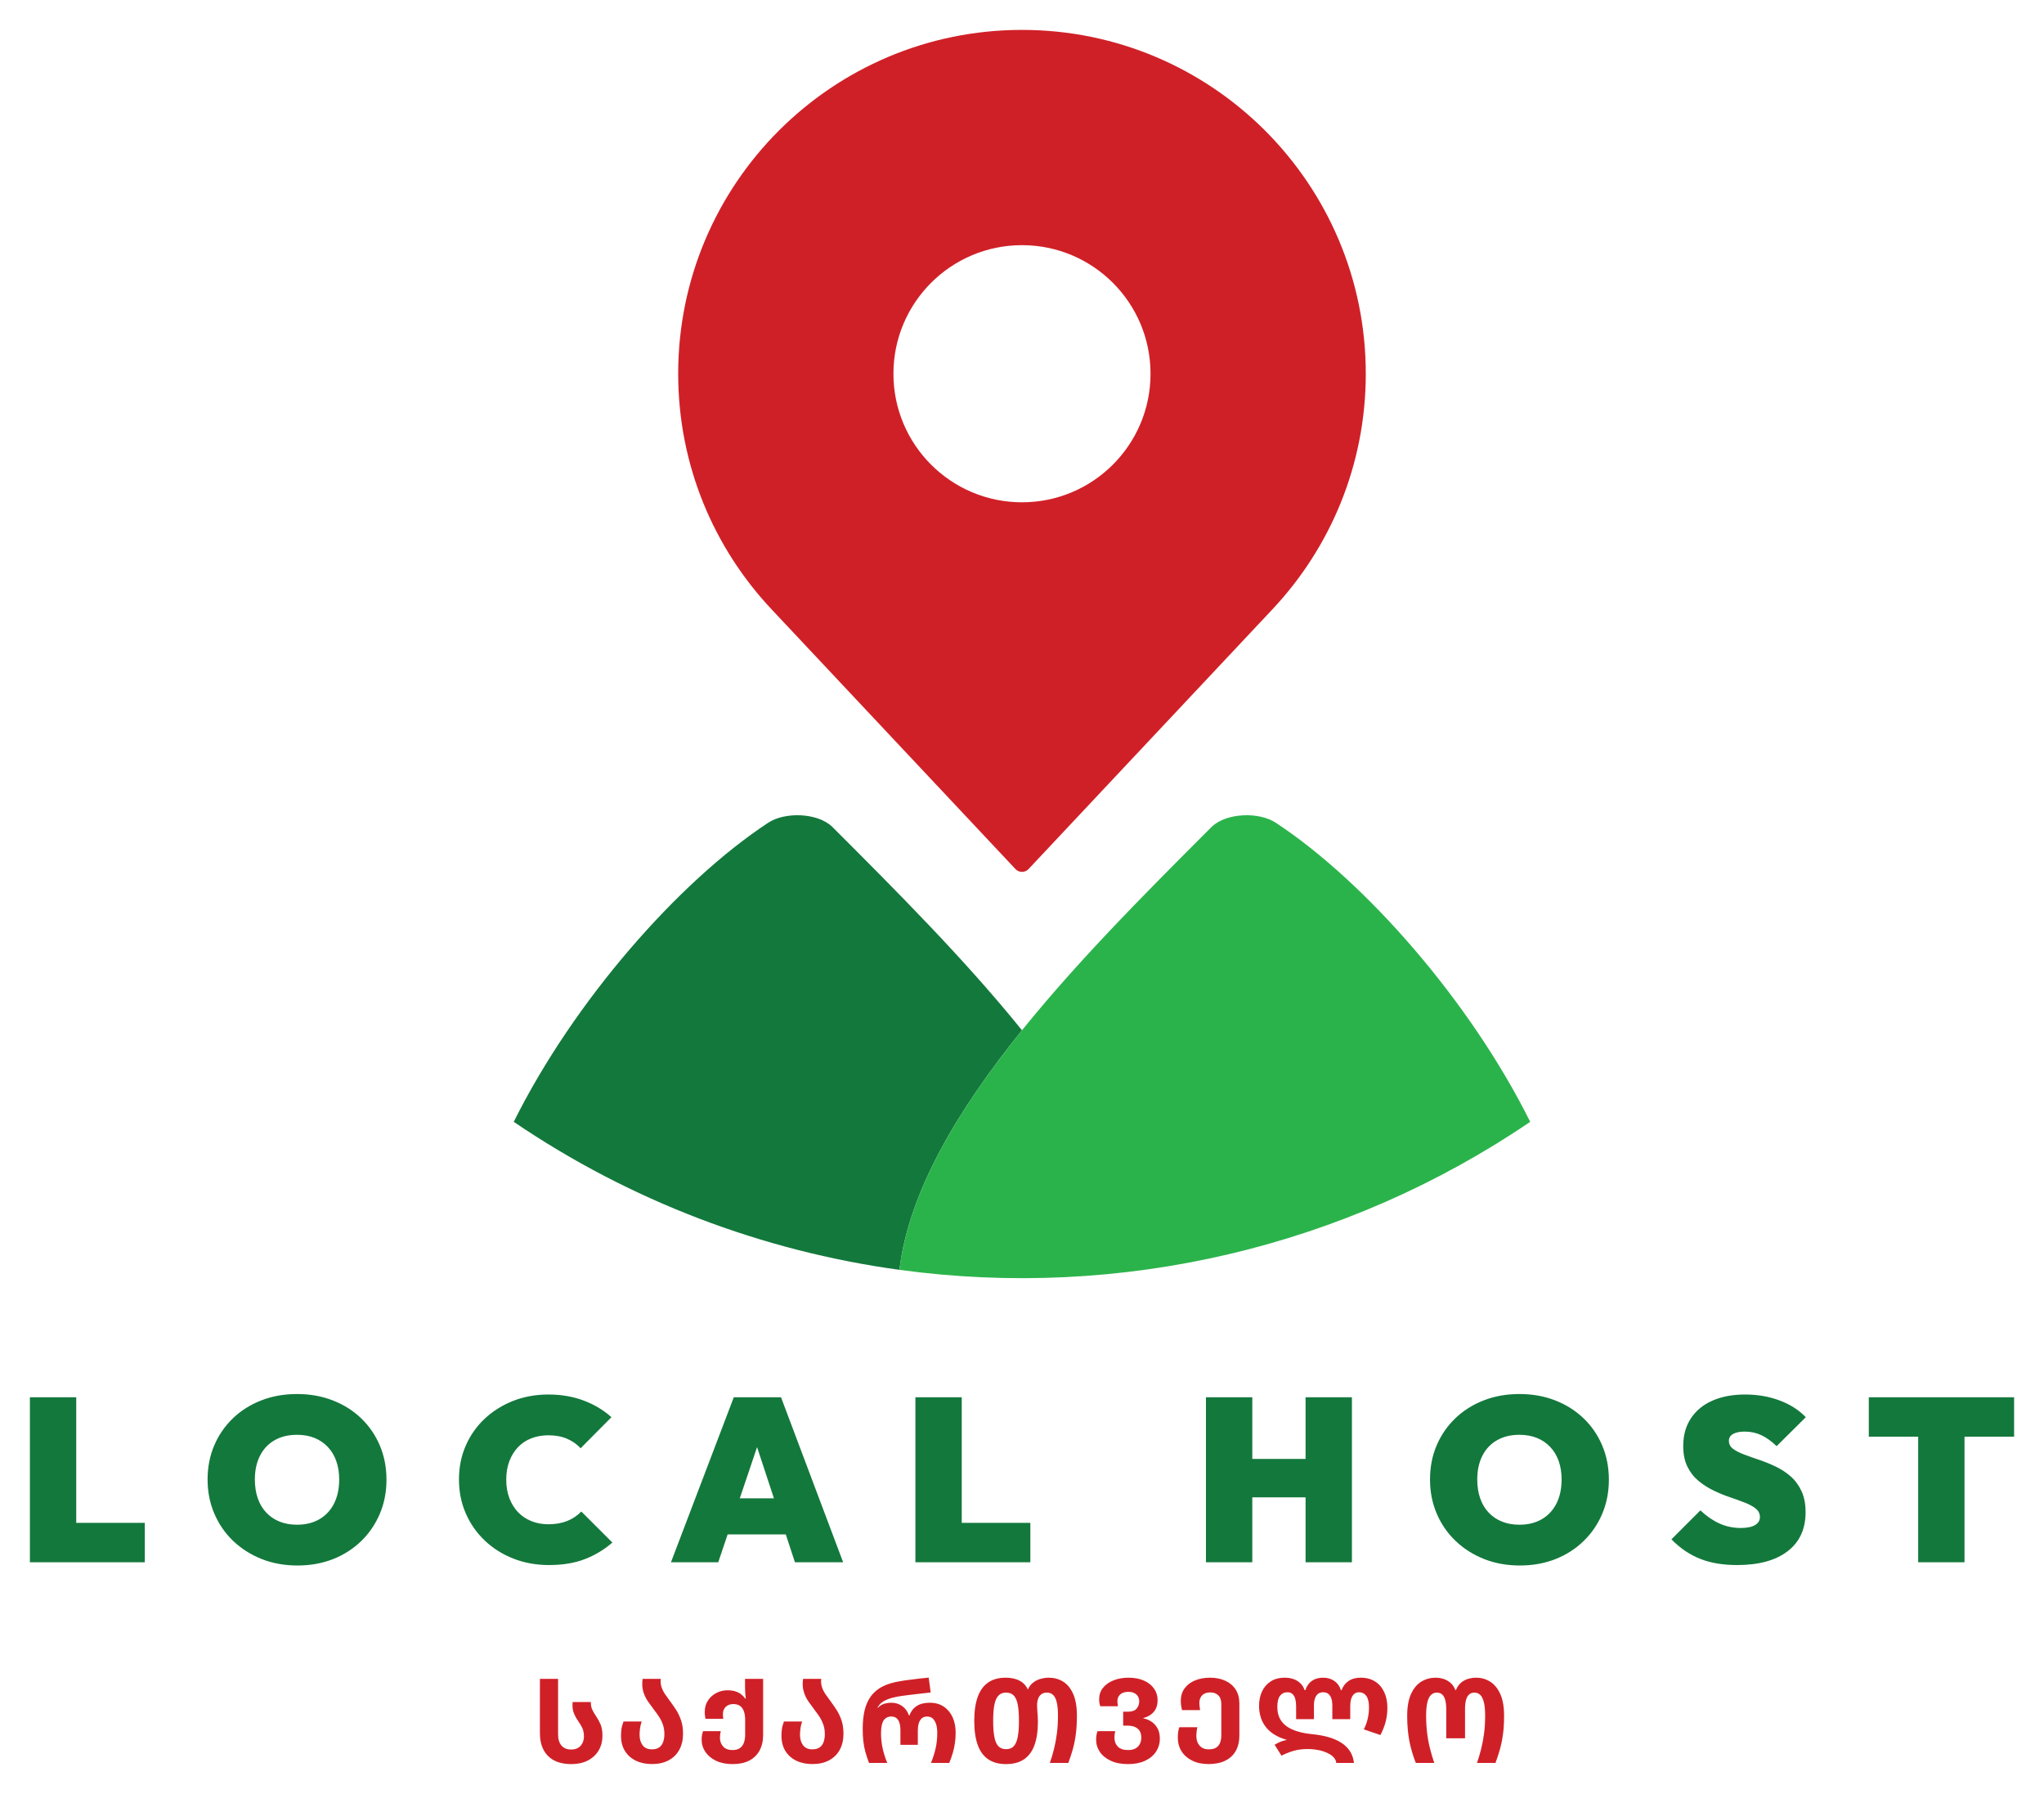
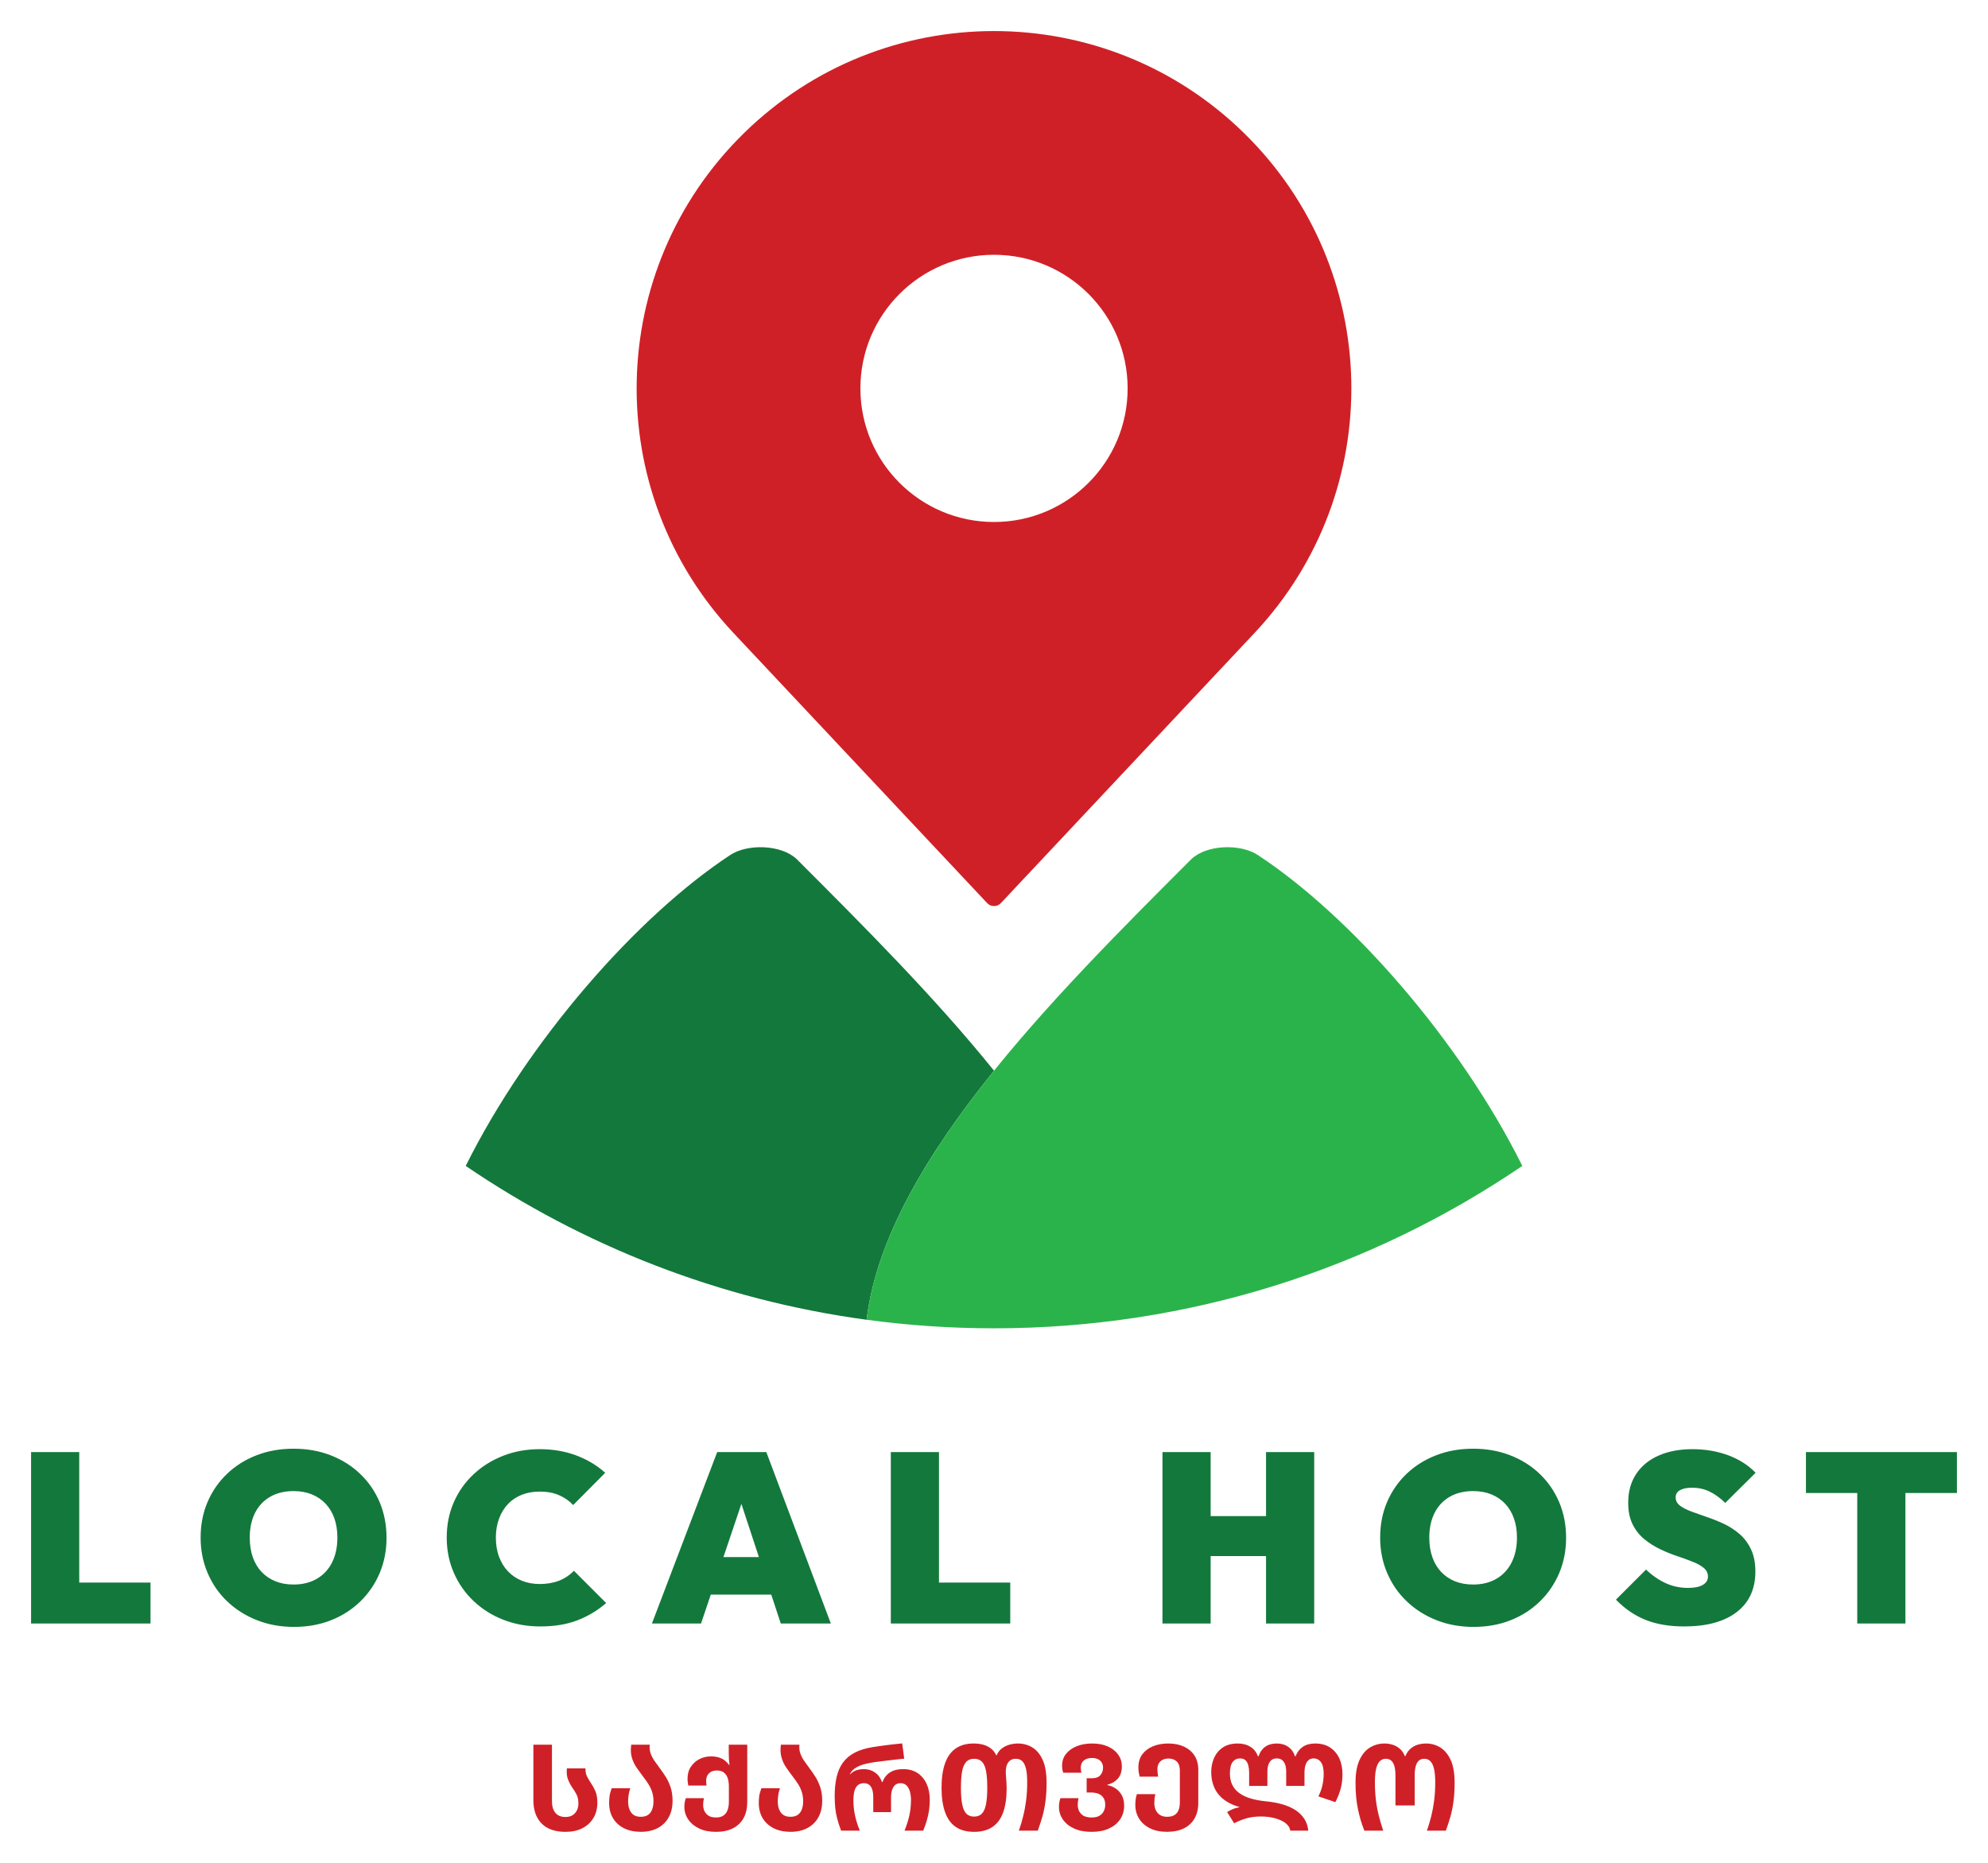
- <svg xmlns="http://www.w3.org/2000/svg" viewBox="0 0 546.97 480.02" role="img" aria-label="Local Host — Current mark, redrawn (stacked)">
-   <path fill="#13783C" d="M137.48 300.17C153.48 268 181.48 236 205.48 220.2C209.88 217.2 218.68 217.4 222.68 221.2C239.67 238.19 258.17 256.69 273.48 275.67C256.35 296.92 243.22 318.77 240.68 339.77C203.98 334.74 168.61 321.32 137.48 300.17ZM406.72 418.88Q401.51 418.88 397.14 417.15Q392.77 415.41 389.52 412.31Q386.26 409.21 384.46 404.99Q382.67 400.78 382.67 395.88Q382.67 390.92 384.43 386.77Q386.2 382.61 389.42 379.51Q392.65 376.41 397.02 374.71Q401.39 373 406.6 373Q411.81 373 416.18 374.71Q420.55 376.41 423.77 379.51Q427 382.61 428.76 386.8Q430.53 390.98 430.53 395.94Q430.53 400.84 428.76 405.02Q427 409.21 423.77 412.34Q420.55 415.47 416.21 417.18Q411.87 418.88 406.72 418.88ZM79.61 418.88Q74.4 418.88 70.03 417.15Q65.66 415.41 62.4 412.31Q59.15 409.21 57.35 404.99Q55.55 400.78 55.55 395.88Q55.55 390.92 57.32 386.77Q59.09 382.61 62.31 379.51Q65.54 376.41 69.91 374.71Q74.28 373 79.49 373Q84.69 373 89.06 374.71Q93.44 376.41 96.66 379.51Q99.88 382.61 101.65 386.8Q103.42 390.98 103.42 395.94Q103.42 400.84 101.65 405.02Q99.88 409.21 96.66 412.34Q93.44 415.47 89.1 417.18Q84.76 418.88 79.61 418.88ZM322.71 418.01V373.87H335.11V390.36H349.37V373.87H361.77V418.01H349.37V400.65H335.11V418.01ZM179.55 418.01 196.36 373.87H209L225.62 418.01H212.72L210.28 410.57H194.71L192.2 418.01ZM464.82 418.76Q459.17 418.76 454.99 417.11Q450.8 415.47 447.27 411.88L455.02 404.13Q457.44 406.42 460.1 407.63Q462.77 408.84 465.81 408.84Q468.35 408.84 469.65 408.06Q470.95 407.29 470.95 405.92Q470.95 404.56 469.84 403.66Q468.72 402.76 466.89 402.05Q465.06 401.34 462.86 400.59Q460.66 399.85 458.49 398.79Q456.32 397.74 454.49 396.22Q452.66 394.7 451.55 392.44Q450.43 390.18 450.43 386.89Q450.43 382.61 452.48 379.51Q454.52 376.41 458.24 374.77Q461.96 373.13 466.99 373.13Q471.95 373.13 476.19 374.71Q480.44 376.29 483.23 379.2L475.42 386.95Q473.37 384.97 471.33 384.01Q469.28 383.05 466.86 383.05Q464.94 383.05 463.79 383.67Q462.65 384.29 462.65 385.53Q462.65 386.83 463.76 387.66Q464.88 388.5 466.71 389.18Q468.54 389.87 470.74 390.61Q472.94 391.35 475.11 392.38Q477.28 393.4 479.11 394.98Q480.94 396.56 482.05 398.92Q483.17 401.27 483.17 404.62Q483.17 411.38 478.36 415.07Q473.56 418.76 464.82 418.76ZM146.88 418.76Q141.8 418.76 137.42 417.05Q133.05 415.35 129.77 412.25Q126.48 409.15 124.65 404.96Q122.82 400.78 122.82 395.88Q122.82 390.92 124.65 386.77Q126.48 382.61 129.74 379.57Q132.99 376.54 137.33 374.83Q141.67 373.13 146.76 373.13Q151.9 373.13 156.18 374.74Q160.46 376.35 163.62 379.2L155.37 387.51Q153.89 385.9 151.75 384.97Q149.61 384.04 146.76 384.04Q144.28 384.04 142.2 384.84Q140.12 385.65 138.63 387.2Q137.15 388.75 136.31 390.95Q135.47 393.15 135.47 395.88Q135.47 398.67 136.31 400.87Q137.15 403.07 138.63 404.62Q140.12 406.17 142.2 407.01Q144.28 407.85 146.76 407.85Q149.55 407.85 151.75 406.98Q153.95 406.11 155.56 404.44L163.87 412.74Q160.58 415.6 156.49 417.18Q152.4 418.76 146.88 418.76ZM513.3 418.01V384.41H500.09V373.87H538.97V384.41H525.7V418.01ZM8 418.01V373.87H20.4V407.47H38.75V418.01ZM244.96 418.01V373.87H257.36V407.47H275.72V418.01ZM406.6 407.97Q410.07 407.97 412.61 406.48Q415.15 404.99 416.52 402.27Q417.88 399.54 417.88 395.88Q417.88 393.15 417.11 390.95Q416.33 388.75 414.84 387.17Q413.36 385.59 411.28 384.75Q409.2 383.91 406.6 383.91Q403.13 383.91 400.58 385.37Q398.04 386.83 396.68 389.52Q395.31 392.22 395.31 395.88Q395.31 398.67 396.09 400.9Q396.86 403.13 398.35 404.71Q399.84 406.3 401.92 407.13Q403.99 407.97 406.6 407.97ZM79.49 407.97Q82.96 407.97 85.5 406.48Q88.04 404.99 89.41 402.27Q90.77 399.54 90.77 395.88Q90.77 393.15 89.99 390.95Q89.22 388.75 87.73 387.17Q86.24 385.59 84.17 384.75Q82.09 383.91 79.49 383.91Q76.01 383.91 73.47 385.37Q70.93 386.83 69.57 389.52Q68.2 392.22 68.2 395.88Q68.2 398.67 68.98 400.9Q69.75 403.13 71.24 404.71Q72.73 406.3 74.8 407.13Q76.88 407.97 79.49 407.97ZM207.1 400.9 202.59 387.2 197.97 400.9ZM306.28 339.77 306.28 339.77C301.79 340.38 297.28 340.87 292.78 341.23C297.3 340.87 301.8 340.38 306.28 339.77Z" />
-   <path fill="#2BB34B" d="M409.48 300.17C360.04 333.76 299.91 347.87 240.68 339.77C245.48 300 288.28 257.2 324.28 221.2C328.28 217.4 337.08 217.2 341.48 220.2C365.48 236 393.48 268 409.48 300.17Z" />
-   <path fill="#D02027" d="M365.48 100C365.48 124.44 355.95 146.65 340.41 163.13L275.24 232.53L275.23 232.54L275.23 232.54C274.79 233 274.17 233.29 273.48 233.29C272.8 233.29 272.18 233 271.74 232.54L271.73 232.54L271.73 232.53L206.56 163.13C191.01 146.65 181.48 124.44 181.48 100C181.48 49.19 222.67 8 273.48 8C324.29 8 365.48 49.19 365.48 100ZM307.88 100C307.88 81 292.48 65.6 273.48 65.6C254.49 65.6 239.08 81 239.08 100C239.08 119 254.49 134.4 273.48 134.4C292.48 134.4 307.88 119 307.88 100ZM280.66 448.9Q282.77 448.9 284.47 449.94Q286.16 450.98 287.17 453.22Q288.18 455.46 288.18 459.13Q288.18 461.92 287.88 464.08Q287.59 466.25 287.07 468.08Q286.55 469.91 285.88 471.71H280.94Q281.56 469.91 282.05 467.98Q282.53 466.05 282.82 463.84Q283.11 461.64 283.11 459.06Q283.11 456.77 282.77 455.42Q282.43 454.06 281.77 453.48Q281.11 452.89 280.14 452.89Q279.23 452.89 278.64 453.35Q278.06 453.8 277.79 454.56Q277.52 455.31 277.52 456.27Q277.52 456.99 277.58 457.69Q277.64 458.38 277.69 459.1Q277.74 459.83 277.74 460.67Q277.74 464.42 276.82 466.95Q275.9 469.48 274.01 470.75Q272.12 472.02 269.22 472.02Q266.33 472.02 264.44 470.73Q262.55 469.45 261.63 466.88Q260.71 464.31 260.71 460.46Q260.71 456.6 261.64 454.03Q262.57 451.46 264.44 450.18Q266.31 448.9 269.11 448.9Q270.4 448.9 271.54 449.2Q272.68 449.5 273.59 450.18Q274.49 450.86 275.01 452H275.1Q275.61 450.83 276.54 450.15Q277.46 449.47 278.55 449.19Q279.65 448.9 280.66 448.9ZM357.58 471.71Q357.52 471 357.05 470.41Q356.58 469.82 355.83 469.37Q355.08 468.92 354.13 468.61Q353.18 468.3 352.11 468.15Q351.04 467.99 349.98 467.99Q347.67 467.99 345.94 468.54Q344.22 469.08 342.93 469.77L341.08 466.84Q341.53 466.57 342.03 466.32Q342.53 466.07 343.1 465.88Q343.66 465.68 344.24 465.59V465.5Q342.44 464.99 341.07 464.15Q339.7 463.31 338.78 462.15Q337.85 461 337.39 459.54Q336.92 458.09 336.92 456.39Q336.92 454.3 337.7 452.61Q338.48 450.91 340.02 449.91Q341.55 448.9 343.84 448.9Q345.81 448.9 347.19 449.78Q348.57 450.65 349.13 452.23H349.31Q349.86 450.6 351.06 449.75Q352.26 448.9 354.07 448.9Q355.83 448.9 357.09 449.79Q358.34 450.67 358.82 452.23H359Q359.59 450.65 360.88 449.78Q362.16 448.9 364.12 448.9Q366.4 448.9 367.99 449.93Q369.58 450.96 370.42 452.77Q371.26 454.59 371.26 456.92Q371.26 458.93 370.8 460.67Q370.35 462.42 369.4 464.24L364.96 462.73Q365.71 461.23 366.02 459.78Q366.34 458.33 366.34 456.84Q366.34 454.77 365.62 453.78Q364.91 452.8 363.7 452.8Q362.88 452.8 362.34 453.28Q361.81 453.77 361.56 454.61Q361.32 455.45 361.32 456.52V460H356.53V456.25Q356.53 455.3 356.29 454.52Q356.04 453.74 355.51 453.27Q354.97 452.8 354.07 452.8Q353.21 452.8 352.66 453.25Q352.12 453.7 351.87 454.48Q351.61 455.26 351.61 456.25V460H346.84V456.52Q346.84 455.5 346.63 454.65Q346.41 453.8 345.9 453.3Q345.39 452.8 344.5 452.8Q343.27 452.8 342.54 453.73Q341.81 454.66 341.81 456.73Q341.81 458.46 342.43 459.73Q343.06 461 344.27 461.88Q345.47 462.75 347.19 463.27Q348.91 463.79 351.08 464.01Q353.48 464.23 355.44 464.79Q357.4 465.34 358.87 466.27Q360.34 467.2 361.23 468.54Q362.11 469.89 362.32 471.71ZM378.87 471.71Q378.34 470.37 377.93 469Q377.51 467.63 377.2 466.13Q376.89 464.63 376.73 462.91Q376.56 461.19 376.56 459.13Q376.56 455.46 377.61 453.21Q378.66 450.96 380.38 449.93Q382.11 448.9 384.17 448.9Q385.19 448.9 386.22 449.21Q387.25 449.52 388.11 450.24Q388.98 450.96 389.47 452.23H389.59Q390.12 450.94 390.99 450.22Q391.85 449.5 392.91 449.2Q393.97 448.9 395.03 448.9Q397.04 448.9 398.73 449.94Q400.42 450.98 401.45 453.22Q402.49 455.46 402.49 459.13Q402.49 461.92 402.19 464.08Q401.89 466.25 401.37 468.08Q400.86 469.91 400.18 471.71H395.24Q395.87 469.91 396.35 467.98Q396.84 466.05 397.13 463.84Q397.42 461.64 397.42 459.06Q397.42 456.77 397.07 455.42Q396.72 454.06 396.08 453.48Q395.45 452.89 394.57 452.89Q393.65 452.89 393.1 453.42Q392.54 453.94 392.29 454.91Q392.04 455.89 392.04 457.24V465.11H387.01V457.24Q387.01 455.92 386.76 454.95Q386.52 453.97 385.96 453.43Q385.4 452.89 384.46 452.89Q383.62 452.89 382.98 453.47Q382.33 454.05 381.98 455.41Q381.63 456.76 381.63 459.06Q381.63 461.68 381.92 463.87Q382.2 466.07 382.7 467.99Q383.2 469.91 383.81 471.71ZM232.54 471.71Q231.91 470.02 231.54 468.64Q231.17 467.26 231.02 465.82Q230.86 464.38 230.86 462.57Q230.86 459.83 231.36 457.67Q231.87 455.5 233.02 453.91Q234.17 452.31 236.1 451.29Q238.04 450.28 240.93 449.83Q242.04 449.63 243.27 449.48Q244.51 449.32 245.83 449.16Q247.14 449 248.52 448.88L249.05 452.86Q247.8 452.99 246.7 453.12Q245.59 453.25 244.62 453.36Q243.65 453.48 242.82 453.58Q241.99 453.69 241.31 453.78Q240.06 453.95 238.76 454.28Q237.46 454.61 236.4 455.24Q235.35 455.86 234.82 456.94H234.94Q235.41 456.42 235.98 456.13Q236.56 455.85 237.21 455.73Q237.86 455.6 238.5 455.6Q240.19 455.6 241.43 456.5Q242.68 457.39 243.24 459.01H243.36Q243.94 457.39 245.28 456.5Q246.62 455.6 248.78 455.6Q251.02 455.6 252.57 456.66Q254.12 457.71 254.93 459.51Q255.73 461.32 255.73 463.59Q255.73 465.06 255.54 466.4Q255.34 467.74 254.96 469.04Q254.59 470.34 254.01 471.71H249.13Q249.91 469.8 250.36 467.85Q250.81 465.91 250.81 463.67Q250.81 462.5 250.55 461.51Q250.28 460.52 249.68 459.9Q249.09 459.29 248.08 459.29Q247.21 459.29 246.66 459.78Q246.11 460.27 245.86 461.11Q245.61 461.94 245.61 462.99V466.86H240.95V462.99Q240.95 461.77 240.68 460.94Q240.41 460.12 239.87 459.7Q239.33 459.29 238.5 459.29Q237.15 459.29 236.45 460.35Q235.76 461.42 235.76 463.76Q235.76 465.85 236.19 467.8Q236.62 469.76 237.43 471.71ZM301.85 472.02Q299.16 472.02 297.24 471.13Q295.33 470.24 294.32 468.76Q293.32 467.27 293.32 465.49Q293.32 464.87 293.4 464.34Q293.49 463.8 293.69 463.21H298.42Q298.32 463.71 298.27 464.14Q298.22 464.57 298.22 464.96Q298.22 466.39 299.11 467.32Q300 468.26 301.87 468.26Q303.12 468.26 303.91 467.8Q304.69 467.34 305.05 466.58Q305.41 465.82 305.41 464.94Q305.41 463.8 304.94 463.1Q304.46 462.39 303.64 462.06Q302.82 461.73 301.74 461.73H300.56V458H301.85Q303.47 458 304.16 457.17Q304.85 456.35 304.85 455.23Q304.85 454.45 304.5 453.89Q304.16 453.32 303.51 453.01Q302.87 452.69 301.96 452.69Q301.04 452.69 300.38 452.99Q299.71 453.3 299.37 453.86Q299.02 454.41 299.02 455.21Q299.02 455.54 299.06 455.85Q299.1 456.16 299.17 456.54H294.42Q294.28 456.09 294.2 455.66Q294.13 455.23 294.13 454.68Q294.13 452.91 295.15 451.62Q296.18 450.33 297.96 449.62Q299.74 448.9 302 448.9Q304.38 448.9 306.12 449.68Q307.86 450.46 308.81 451.81Q309.77 453.16 309.77 454.89Q309.77 456.87 308.73 458.06Q307.7 459.26 305.96 459.69V459.78Q307.1 459.99 308.11 460.65Q309.11 461.31 309.74 462.43Q310.37 463.56 310.37 465.19Q310.37 467.14 309.35 468.69Q308.33 470.24 306.42 471.13Q304.51 472.02 301.85 472.02ZM323.42 472.01Q320.88 472.01 319.03 471.09Q317.18 470.18 316.18 468.59Q315.18 467 315.18 464.96Q315.18 464.16 315.27 463.48Q315.37 462.81 315.58 462.15H320.41Q320.28 462.7 320.21 463.33Q320.14 463.95 320.14 464.51Q320.14 465.5 320.51 466.31Q320.88 467.11 321.61 467.59Q322.35 468.07 323.47 468.07Q324.71 468.07 325.44 467.61Q326.17 467.14 326.49 466.3Q326.82 465.45 326.82 464.33V455.94Q326.82 454.39 326.01 453.62Q325.19 452.84 323.89 452.84Q323 452.84 322.34 453.16Q321.68 453.48 321.32 454.11Q320.95 454.74 320.95 455.68Q320.95 456.08 321.01 456.57Q321.06 457.05 321.14 457.57H316.3Q316.17 457.02 316.08 456.45Q315.98 455.87 315.98 455.12Q315.98 453.1 317.02 451.72Q318.06 450.33 319.82 449.62Q321.59 448.9 323.8 448.9Q326.17 448.9 327.94 449.74Q329.71 450.57 330.68 452.1Q331.65 453.64 331.65 455.78V464.4Q331.65 466.78 330.69 468.49Q329.72 470.2 327.89 471.1Q326.05 472.01 323.42 472.01ZM196.02 472.02Q193.46 472.02 191.61 471.13Q189.76 470.24 188.76 468.76Q187.76 467.27 187.76 465.49Q187.76 464.87 187.84 464.34Q187.93 463.8 188.14 463.21H192.87Q192.76 463.71 192.71 464.14Q192.66 464.57 192.66 464.96Q192.66 466.39 193.52 467.32Q194.37 468.26 196.02 468.26Q197.26 468.26 198.01 467.73Q198.75 467.2 199.08 466.26Q199.4 465.32 199.4 464.15V460.11Q199.4 458.95 199.11 458.02Q198.81 457.08 198.12 456.52Q197.43 455.96 196.26 455.96Q195.41 455.96 194.78 456.29Q194.15 456.62 193.8 457.23Q193.45 457.83 193.45 458.7Q193.45 458.99 193.48 459.31Q193.52 459.62 193.55 459.91H188.79Q188.7 459.52 188.65 459.08Q188.59 458.65 188.59 458.07Q188.59 456.29 189.46 454.99Q190.32 453.69 191.71 452.98Q193.1 452.27 194.65 452.27Q195.87 452.27 196.77 452.55Q197.66 452.83 198.31 453.33Q198.96 453.83 199.44 454.5H199.57Q199.48 453.94 199.43 453.16Q199.37 452.38 199.37 451.62V449.22H204.21V464.21Q204.21 466.65 203.25 468.4Q202.3 470.15 200.48 471.09Q198.65 472.02 196.02 472.02ZM152.89 472.02Q148.8 472.02 146.64 469.84Q144.48 467.66 144.48 463.74V449.22H149.34V464.04Q149.34 465.96 150.23 467.04Q151.13 468.12 152.87 468.12Q154.01 468.12 154.76 467.64Q155.51 467.15 155.88 466.36Q156.26 465.56 156.26 464.64Q156.26 463.2 155.78 462.27Q155.31 461.33 154.68 460.45Q154.01 459.49 153.54 458.33Q153.07 457.16 153.24 455.41H158.11Q158.08 456.6 158.48 457.44Q158.88 458.28 159.52 459.23Q160.18 460.19 160.7 461.37Q161.21 462.55 161.21 464.39Q161.21 466.67 160.19 468.38Q159.16 470.1 157.3 471.06Q155.43 472.02 152.89 472.02ZM217.39 472.01Q214.93 472.01 213.07 471.1Q211.21 470.19 210.16 468.5Q209.12 466.8 209.12 464.45Q209.12 463.62 209.22 462.74Q209.33 461.86 209.78 460.62H214.64Q214.28 461.72 214.18 462.62Q214.08 463.51 214.08 464.18Q214.08 465.88 214.9 466.98Q215.72 468.07 217.39 468.07Q218.6 468.07 219.33 467.56Q220.05 467.04 220.39 466.12Q220.72 465.2 220.72 464.02Q220.72 462.64 220.35 461.53Q219.97 460.42 219.37 459.47Q218.76 458.52 218.07 457.65Q217.17 456.46 216.34 455.27Q215.5 454.07 215.07 452.6Q214.63 451.13 214.9 449.22H219.75Q219.62 450.44 219.97 451.47Q220.33 452.51 221 453.46Q221.67 454.42 222.43 455.44Q223.22 456.5 223.98 457.71Q224.74 458.93 225.23 460.44Q225.71 461.95 225.71 463.9Q225.71 466.36 224.72 468.19Q223.72 470.01 221.86 471.01Q220 472.01 217.39 472.01ZM174.46 472.01Q172 472.01 170.14 471.1Q168.28 470.19 167.23 468.5Q166.18 466.8 166.18 464.45Q166.18 463.62 166.29 462.74Q166.39 461.86 166.85 460.62H171.71Q171.34 461.72 171.25 462.62Q171.15 463.51 171.15 464.18Q171.15 465.88 171.96 466.98Q172.78 468.07 174.46 468.07Q175.67 468.07 176.39 467.56Q177.12 467.04 177.45 466.12Q177.79 465.2 177.79 464.02Q177.79 462.64 177.41 461.53Q177.04 460.42 176.43 459.47Q175.82 458.52 175.14 457.65Q174.24 456.46 173.4 455.27Q172.57 454.07 172.13 452.6Q171.7 451.13 171.96 449.22H176.81Q176.68 450.44 177.04 451.47Q177.4 452.51 178.07 453.46Q178.73 454.42 179.49 455.44Q180.29 456.5 181.05 457.71Q181.8 458.93 182.29 460.44Q182.78 461.95 182.78 463.9Q182.78 466.36 181.78 468.19Q180.79 470.01 178.92 471.01Q177.06 472.01 174.46 472.01ZM269.22 468.03Q270.51 468.03 271.26 467.25Q272.01 466.47 272.34 464.79Q272.67 463.11 272.67 460.44Q272.67 457.71 272.34 456.06Q272.01 454.41 271.26 453.65Q270.5 452.89 269.22 452.89Q267.95 452.89 267.19 453.68Q266.43 454.46 266.1 456.12Q265.77 457.78 265.77 460.46Q265.77 463.18 266.11 464.85Q266.44 466.52 267.2 467.27Q267.96 468.03 269.22 468.03Z" />
+ <svg xmlns="http://www.w3.org/2000/svg" viewBox="0 0 511.81 479.65" role="img" aria-label="Local Host — Current mark, redrawn (stacked)">
+   <path fill="#13783C" d="M119.88 300.18 119.91 300.17C135.91 268 163.91 236 187.91 220.2C192.31 217.2 201.11 217.4 205.11 221.2C222.1 238.19 240.6 256.69 255.91 275.67C238.77 296.92 225.64 318.77 223.11 339.77L223.1 339.8C185.21 334.66 150.1 320.75 119.88 300.18ZM379.38 418.88Q374.17 418.88 369.8 417.14Q365.43 415.41 362.18 412.31Q358.92 409.21 357.12 404.99Q355.32 400.78 355.32 395.88Q355.32 390.92 357.09 386.76Q358.86 382.61 362.08 379.51Q365.31 376.41 369.68 374.71Q374.05 373 379.26 373Q384.46 373 388.83 374.71Q393.21 376.41 396.43 379.51Q399.65 382.61 401.42 386.79Q403.19 390.98 403.19 395.94Q403.19 400.84 401.42 405.02Q399.65 409.21 396.43 412.34Q393.21 415.47 388.87 417.18Q384.53 418.88 379.38 418.88ZM75.7 418.88Q70.5 418.88 66.13 417.14Q61.75 415.41 58.5 412.31Q55.24 409.21 53.45 404.99Q51.65 400.78 51.65 395.88Q51.65 390.92 53.42 386.76Q55.18 382.61 58.41 379.51Q61.63 376.41 66 374.71Q70.37 373 75.58 373Q80.79 373 85.16 374.71Q89.53 376.41 92.75 379.51Q95.98 382.61 97.75 386.79Q99.51 390.98 99.51 395.94Q99.51 400.84 97.75 405.02Q95.98 409.21 92.75 412.34Q89.53 415.47 85.19 417.18Q80.85 418.88 75.7 418.88ZM299.28 418.01V373.87H311.68V390.36H325.94V373.87H338.34V418.01H325.94V400.65H311.68V418.01ZM167.84 418.01 184.64 373.87H197.29L213.9 418.01H201.01L198.56 410.57H182.99L180.48 418.01ZM433.57 418.76Q427.93 418.76 423.74 417.11Q419.56 415.47 416.02 411.87L423.77 404.12Q426.19 406.42 428.86 407.63Q431.52 408.84 434.56 408.84Q437.1 408.84 438.4 408.06Q439.71 407.29 439.71 405.92Q439.71 404.56 438.59 403.66Q437.47 402.76 435.64 402.05Q433.82 401.33 431.61 400.59Q429.41 399.85 427.24 398.79Q425.07 397.74 423.25 396.22Q421.42 394.7 420.3 392.44Q419.18 390.17 419.18 386.89Q419.18 382.61 421.23 379.51Q423.28 376.41 427 374.77Q430.72 373.12 435.74 373.12Q440.7 373.12 444.95 374.7Q449.19 376.29 451.98 379.2L444.17 386.95Q442.12 384.97 440.08 384.01Q438.03 383.04 435.61 383.04Q433.69 383.04 432.55 383.66Q431.4 384.28 431.4 385.52Q431.4 386.83 432.51 387.66Q433.63 388.5 435.46 389.18Q437.29 389.86 439.49 390.61Q441.69 391.35 443.86 392.37Q446.03 393.4 447.86 394.98Q449.69 396.56 450.8 398.92Q451.92 401.27 451.92 404.62Q451.92 411.38 447.11 415.07Q442.31 418.76 433.57 418.76ZM139.07 418.76Q133.98 418.76 129.61 417.05Q125.24 415.35 121.96 412.25Q118.67 409.15 116.84 404.96Q115.01 400.78 115.01 395.88Q115.01 390.92 116.84 386.76Q118.67 382.61 121.93 379.57Q125.18 376.53 129.52 374.83Q133.86 373.12 138.94 373.12Q144.09 373.12 148.37 374.74Q152.65 376.35 155.81 379.2L147.56 387.51Q146.07 385.9 143.94 384.97Q141.8 384.04 138.94 384.04Q136.46 384.04 134.39 384.84Q132.31 385.65 130.82 387.2Q129.33 388.75 128.5 390.95Q127.66 393.15 127.66 395.88Q127.66 398.67 128.5 400.87Q129.33 403.07 130.82 404.62Q132.31 406.17 134.39 407.01Q136.46 407.84 138.94 407.84Q141.73 407.84 143.94 406.98Q146.14 406.11 147.75 404.43L156.06 412.74Q152.77 415.59 148.68 417.17Q144.59 418.76 139.07 418.76ZM478.15 418.01V384.41H464.94V373.87H503.81V384.41H490.55V418.01ZM8 418.01V373.87H20.4V407.47H38.75V418.01ZM229.34 418.01V373.87H241.74V407.47H260.09V418.01ZM75.58 407.97Q79.05 407.97 81.59 406.48Q84.14 404.99 85.5 402.26Q86.86 399.54 86.86 395.88Q86.86 393.15 86.09 390.95Q85.31 388.75 83.83 387.17Q82.34 385.59 80.26 384.75Q78.18 383.91 75.58 383.91Q72.11 383.91 69.57 385.37Q67.02 386.83 65.66 389.52Q64.3 392.22 64.3 395.88Q64.3 398.67 65.07 400.9Q65.85 403.13 67.33 404.71Q68.82 406.29 70.9 407.13Q72.98 407.97 75.58 407.97ZM379.26 407.97Q382.73 407.97 385.27 406.48Q387.81 404.99 389.18 402.26Q390.54 399.54 390.54 395.88Q390.54 393.15 389.76 390.95Q388.99 388.75 387.5 387.17Q386.01 385.59 383.94 384.75Q381.86 383.91 379.26 383.91Q375.78 383.91 373.24 385.37Q370.7 386.83 369.34 389.52Q367.97 392.22 367.97 395.88Q367.97 398.67 368.75 400.9Q369.52 403.13 371.01 404.71Q372.5 406.29 374.57 407.13Q376.65 407.97 379.26 407.97ZM195.38 400.9 190.87 387.2 186.25 400.9Z" />
+   <path fill="#2BB34B" d="M391.93 300.18C353.17 326.57 306.34 342 255.91 342C244.78 342 233.83 341.25 223.1 339.8L223.11 339.77C227.91 300 270.71 257.2 306.71 221.2C310.71 217.4 319.51 217.2 323.91 220.2C347.91 236 375.91 268 391.91 300.17Z" />
+   <path fill="#D02027" d="M188.84 162.98C154.57 126.48 155.77 69.29 191.54 34.27C227.3 -0.76 284.51 -0.76 320.28 34.27C356.04 69.29 357.24 126.48 322.97 162.98L257.66 232.54C257.2 233.02 256.57 233.29 255.91 233.29C255.24 233.29 254.61 233.02 254.16 232.54ZM290.31 100C290.31 81 274.91 65.6 255.91 65.6C236.91 65.6 221.51 81 221.51 100C221.51 119 236.91 134.4 255.91 134.4C274.91 134.4 290.31 119 290.31 100ZM262.04 448.9Q264.12 448.9 265.79 449.92Q267.45 450.94 268.45 453.15Q269.44 455.36 269.44 458.97Q269.44 461.71 269.15 463.84Q268.86 465.97 268.35 467.77Q267.83 469.57 267.17 471.34H262.31Q262.93 469.57 263.4 467.68Q263.88 465.78 264.17 463.61Q264.45 461.43 264.45 458.9Q264.45 456.65 264.12 455.31Q263.78 453.98 263.13 453.4Q262.48 452.83 261.52 452.83Q260.63 452.83 260.05 453.27Q259.48 453.72 259.21 454.47Q258.94 455.21 258.94 456.15Q258.94 456.86 259.01 457.54Q259.07 458.23 259.11 458.94Q259.16 459.65 259.16 460.48Q259.16 464.17 258.26 466.66Q257.35 469.15 255.49 470.4Q253.63 471.65 250.78 471.65Q247.93 471.65 246.07 470.39Q244.21 469.12 243.31 466.59Q242.4 464.06 242.4 460.28Q242.4 456.48 243.32 453.95Q244.23 451.42 246.07 450.16Q247.91 448.9 250.67 448.9Q251.94 448.9 253.07 449.19Q254.19 449.48 255.08 450.16Q255.97 450.83 256.48 451.95H256.57Q257.07 450.8 257.98 450.13Q258.89 449.46 259.97 449.18Q261.04 448.9 262.04 448.9ZM332.16 471.34Q332.09 470.65 331.63 470.07Q331.17 469.49 330.44 469.04Q329.7 468.6 328.76 468.3Q327.83 467.99 326.77 467.84Q325.72 467.69 324.68 467.69Q322.4 467.69 320.71 468.22Q319.01 468.76 317.74 469.44L315.92 466.56Q316.36 466.28 316.86 466.04Q317.35 465.79 317.9 465.6Q318.46 465.42 319.03 465.33V465.23Q317.26 464.73 315.91 463.9Q314.56 463.08 313.65 461.94Q312.74 460.81 312.29 459.37Q311.83 457.94 311.83 456.27Q311.83 454.22 312.6 452.55Q313.36 450.88 314.87 449.89Q316.39 448.9 318.63 448.9Q320.58 448.9 321.93 449.76Q323.29 450.62 323.84 452.17H324.02Q324.56 450.57 325.74 449.73Q326.92 448.9 328.7 448.9Q330.44 448.9 331.67 449.77Q332.9 450.64 333.38 452.17H333.55Q334.14 450.62 335.4 449.76Q336.66 448.9 338.59 448.9Q340.84 448.9 342.4 449.91Q343.97 450.93 344.8 452.71Q345.62 454.49 345.62 456.79Q345.62 458.77 345.17 460.48Q344.72 462.2 343.79 464L339.42 462.51Q340.16 461.04 340.47 459.61Q340.78 458.18 340.78 456.72Q340.78 454.67 340.07 453.7Q339.37 452.74 338.18 452.74Q337.37 452.74 336.85 453.21Q336.32 453.69 336.08 454.52Q335.84 455.35 335.84 456.4V459.82H331.13V456.13Q331.13 455.19 330.89 454.43Q330.65 453.66 330.12 453.2Q329.59 452.74 328.7 452.74Q327.85 452.74 327.32 453.18Q326.79 453.63 326.54 454.39Q326.29 455.16 326.29 456.13V459.82H321.59V456.4Q321.59 455.39 321.38 454.56Q321.17 453.72 320.66 453.23Q320.16 452.74 319.28 452.74Q318.07 452.74 317.35 453.65Q316.64 454.57 316.64 456.61Q316.64 458.31 317.25 459.56Q317.87 460.81 319.06 461.67Q320.25 462.53 321.93 463.04Q323.62 463.55 325.77 463.77Q328.12 463.99 330.05 464.53Q331.98 465.08 333.43 465.99Q334.87 466.91 335.75 468.23Q336.62 469.55 336.82 471.34ZM351.25 471.34Q350.73 470.03 350.32 468.68Q349.92 467.33 349.61 465.85Q349.3 464.38 349.14 462.69Q348.98 461 348.98 458.97Q348.98 455.36 350.01 453.14Q351.04 450.92 352.74 449.91Q354.44 448.9 356.46 448.9Q357.47 448.9 358.48 449.2Q359.5 449.51 360.35 450.22Q361.2 450.93 361.69 452.17H361.8Q362.33 450.91 363.17 450.2Q364.02 449.49 365.06 449.19Q366.11 448.9 367.15 448.9Q369.13 448.9 370.8 449.92Q372.46 450.94 373.48 453.15Q374.49 455.36 374.49 458.97Q374.49 461.71 374.2 463.84Q373.91 465.97 373.4 467.77Q372.89 469.57 372.23 471.34H367.36Q367.98 469.57 368.46 467.68Q368.93 465.78 369.22 463.61Q369.5 461.43 369.5 458.9Q369.5 456.65 369.16 455.31Q368.82 453.98 368.19 453.4Q367.56 452.83 366.7 452.83Q365.8 452.83 365.25 453.34Q364.7 453.86 364.46 454.82Q364.21 455.77 364.21 457.1V464.85H359.26V457.1Q359.26 455.81 359.02 454.85Q358.77 453.88 358.23 453.36Q357.68 452.83 356.75 452.83Q355.93 452.83 355.29 453.4Q354.65 453.97 354.31 455.3Q353.97 456.64 353.97 458.9Q353.97 461.47 354.25 463.63Q354.53 465.79 355.02 467.68Q355.51 469.57 356.11 471.34ZM216.54 471.34Q215.92 469.69 215.56 468.32Q215.19 466.96 215.04 465.55Q214.89 464.13 214.89 462.36Q214.89 459.66 215.39 457.53Q215.88 455.39 217.01 453.82Q218.14 452.26 220.05 451.26Q221.96 450.25 224.8 449.81Q225.89 449.62 227.11 449.47Q228.32 449.31 229.62 449.15Q230.91 449 232.27 448.88L232.79 452.8Q231.56 452.92 230.47 453.05Q229.39 453.18 228.43 453.29Q227.47 453.4 226.66 453.51Q225.84 453.61 225.17 453.7Q223.94 453.87 222.66 454.19Q221.38 454.52 220.35 455.13Q219.31 455.75 218.79 456.81H218.9Q219.37 456.3 219.93 456.02Q220.49 455.74 221.14 455.62Q221.78 455.5 222.41 455.5Q224.07 455.5 225.3 456.38Q226.52 457.25 227.07 458.84H227.19Q227.76 457.25 229.08 456.38Q230.4 455.5 232.52 455.5Q234.73 455.5 236.26 456.53Q237.78 457.57 238.58 459.34Q239.37 461.12 239.37 463.35Q239.37 464.8 239.18 466.12Q238.98 467.44 238.61 468.72Q238.24 470 237.68 471.34H232.87Q233.64 469.46 234.08 467.55Q234.53 465.64 234.53 463.43Q234.53 462.28 234.26 461.31Q234 460.33 233.41 459.73Q232.83 459.12 231.83 459.12Q230.98 459.12 230.44 459.6Q229.9 460.09 229.65 460.91Q229.4 461.73 229.4 462.77V466.57H224.82V462.77Q224.82 461.56 224.56 460.75Q224.29 459.94 223.76 459.53Q223.22 459.12 222.41 459.12Q221.08 459.12 220.39 460.17Q219.71 461.22 219.71 463.52Q219.71 465.58 220.14 467.5Q220.56 469.42 221.36 471.34ZM281.03 471.65Q278.38 471.65 276.5 470.78Q274.61 469.9 273.62 468.44Q272.63 466.98 272.63 465.23Q272.63 464.62 272.72 464.09Q272.8 463.56 273.01 462.98H277.66Q277.56 463.47 277.51 463.9Q277.46 464.32 277.46 464.71Q277.46 466.11 278.34 467.03Q279.21 467.95 281.05 467.95Q282.29 467.95 283.06 467.5Q283.83 467.04 284.18 466.29Q284.54 465.54 284.54 464.68Q284.54 463.56 284.07 462.87Q283.61 462.17 282.79 461.85Q281.98 461.52 280.92 461.52H279.76V457.85H281.03Q282.63 457.85 283.3 457.04Q283.98 456.23 283.98 455.13Q283.98 454.36 283.64 453.81Q283.3 453.25 282.67 452.94Q282.04 452.63 281.14 452.63Q280.24 452.63 279.58 452.93Q278.93 453.23 278.59 453.78Q278.25 454.32 278.25 455.11Q278.25 455.44 278.29 455.74Q278.32 456.04 278.4 456.42H273.72Q273.58 455.97 273.51 455.55Q273.44 455.13 273.44 454.59Q273.44 452.85 274.44 451.58Q275.45 450.31 277.2 449.6Q278.95 448.9 281.18 448.9Q283.52 448.9 285.23 449.67Q286.94 450.43 287.88 451.76Q288.82 453.09 288.82 454.79Q288.82 456.74 287.81 457.92Q286.79 459.09 285.08 459.52V459.61Q286.2 459.81 287.19 460.46Q288.18 461.11 288.8 462.22Q289.41 463.33 289.41 464.93Q289.41 466.85 288.41 468.38Q287.41 469.9 285.53 470.78Q283.65 471.65 281.03 471.65ZM300.4 471.64Q297.9 471.64 296.08 470.74Q294.26 469.84 293.27 468.27Q292.29 466.71 292.29 464.7Q292.29 463.91 292.38 463.25Q292.48 462.59 292.68 461.94H297.44Q297.31 462.48 297.24 463.1Q297.18 463.71 297.18 464.26Q297.18 465.24 297.54 466.03Q297.9 466.82 298.62 467.29Q299.35 467.77 300.45 467.77Q301.67 467.77 302.39 467.31Q303.11 466.85 303.43 466.02Q303.75 465.19 303.75 464.09V455.82Q303.75 454.31 302.95 453.54Q302.14 452.77 300.87 452.77Q299.99 452.77 299.34 453.09Q298.69 453.41 298.33 454.03Q297.97 454.64 297.97 455.57Q297.97 455.97 298.03 456.44Q298.08 456.92 298.15 457.43H293.4Q293.27 456.89 293.17 456.33Q293.08 455.76 293.08 455.02Q293.08 453.03 294.1 451.67Q295.12 450.31 296.86 449.6Q298.6 448.9 300.77 448.9Q303.11 448.9 304.85 449.72Q306.59 450.54 307.55 452.05Q308.5 453.56 308.5 455.67V464.15Q308.5 466.5 307.55 468.18Q306.6 469.86 304.8 470.75Q302.99 471.64 300.4 471.64ZM184.32 471.65Q181.8 471.65 179.98 470.78Q178.16 469.9 177.18 468.44Q176.19 466.98 176.19 465.23Q176.19 464.62 176.28 464.09Q176.36 463.56 176.57 462.98H181.22Q181.12 463.47 181.07 463.9Q181.02 464.32 181.02 464.71Q181.02 466.11 181.86 467.03Q182.7 467.95 184.32 467.95Q185.55 467.95 186.28 467.43Q187.01 466.9 187.33 465.98Q187.65 465.06 187.65 463.91V459.93Q187.65 458.79 187.36 457.87Q187.07 456.95 186.39 456.4Q185.71 455.85 184.56 455.85Q183.72 455.85 183.1 456.17Q182.48 456.49 182.14 457.09Q181.8 457.69 181.8 458.54Q181.8 458.83 181.83 459.14Q181.86 459.45 181.89 459.73H177.2Q177.12 459.35 177.07 458.92Q177.01 458.49 177.01 457.92Q177.01 456.17 177.86 454.89Q178.71 453.61 180.08 452.91Q181.45 452.22 182.97 452.22Q184.17 452.22 185.06 452.49Q185.94 452.77 186.58 453.26Q187.21 453.75 187.69 454.4H187.81Q187.73 453.86 187.67 453.09Q187.62 452.32 187.62 451.58V449.21H192.38V463.96Q192.38 466.37 191.44 468.09Q190.5 469.81 188.71 470.73Q186.91 471.65 184.32 471.65ZM145.6 471.65Q141.58 471.65 139.45 469.51Q137.32 467.36 137.32 463.5V449.21H142.1V463.8Q142.1 465.68 142.98 466.75Q143.86 467.82 145.58 467.82Q146.7 467.82 147.44 467.34Q148.17 466.86 148.54 466.08Q148.91 465.29 148.91 464.39Q148.91 462.97 148.44 462.05Q147.97 461.13 147.35 460.27Q146.7 459.32 146.24 458.18Q145.78 457.03 145.94 455.31H150.73Q150.7 456.47 151.09 457.3Q151.49 458.13 152.12 459.07Q152.77 460.01 153.28 461.17Q153.79 462.33 153.79 464.15Q153.79 466.38 152.78 468.07Q151.77 469.77 149.94 470.71Q148.1 471.65 145.6 471.65ZM164.96 471.64Q162.54 471.64 160.71 470.75Q158.88 469.85 157.85 468.19Q156.82 466.52 156.82 464.2Q156.82 463.38 156.92 462.52Q157.02 461.65 157.47 460.43H162.26Q161.9 461.51 161.8 462.4Q161.71 463.28 161.71 463.93Q161.71 465.61 162.51 466.69Q163.31 467.77 164.96 467.77Q166.15 467.77 166.87 467.26Q167.58 466.75 167.91 465.84Q168.24 464.94 168.24 463.78Q168.24 462.42 167.87 461.32Q167.5 460.23 166.9 459.3Q166.31 458.37 165.63 457.51Q164.75 456.34 163.92 455.16Q163.1 453.98 162.67 452.54Q162.24 451.09 162.51 449.21H167.28Q167.15 450.41 167.5 451.43Q167.86 452.45 168.51 453.39Q169.17 454.33 169.92 455.34Q170.7 456.38 171.45 457.57Q172.19 458.76 172.67 460.25Q173.15 461.74 173.15 463.66Q173.15 466.08 172.17 467.88Q171.19 469.67 169.36 470.66Q167.53 471.64 164.96 471.64ZM203.5 471.64Q201.08 471.64 199.24 470.75Q197.41 469.85 196.38 468.19Q195.35 466.52 195.35 464.2Q195.35 463.38 195.45 462.52Q195.56 461.65 196.01 460.43H200.79Q200.43 461.51 200.33 462.4Q200.24 463.28 200.24 463.93Q200.24 465.61 201.04 466.69Q201.85 467.77 203.5 467.77Q204.69 467.77 205.4 467.26Q206.11 466.75 206.44 465.84Q206.77 464.94 206.77 463.78Q206.77 462.42 206.4 461.32Q206.04 460.23 205.44 459.3Q204.84 458.37 204.17 457.51Q203.28 456.34 202.46 455.16Q201.63 453.98 201.21 452.54Q200.78 451.09 201.04 449.21H205.82Q205.68 450.41 206.04 451.43Q206.39 452.45 207.05 453.39Q207.7 454.33 208.45 455.34Q209.24 456.38 209.98 457.57Q210.72 458.76 211.2 460.25Q211.68 461.74 211.68 463.66Q211.68 466.08 210.7 467.88Q209.72 469.67 207.89 470.66Q206.06 471.64 203.5 471.64ZM250.78 467.72Q252.05 467.72 252.79 466.95Q253.53 466.19 253.85 464.53Q254.17 462.88 254.17 460.26Q254.17 457.57 253.85 455.94Q253.53 454.32 252.78 453.57Q252.04 452.83 250.78 452.83Q249.53 452.83 248.78 453.6Q248.03 454.37 247.71 456Q247.39 457.64 247.39 460.28Q247.39 462.95 247.72 464.59Q248.05 466.23 248.8 466.98Q249.54 467.72 250.78 467.72Z" />
</svg>
